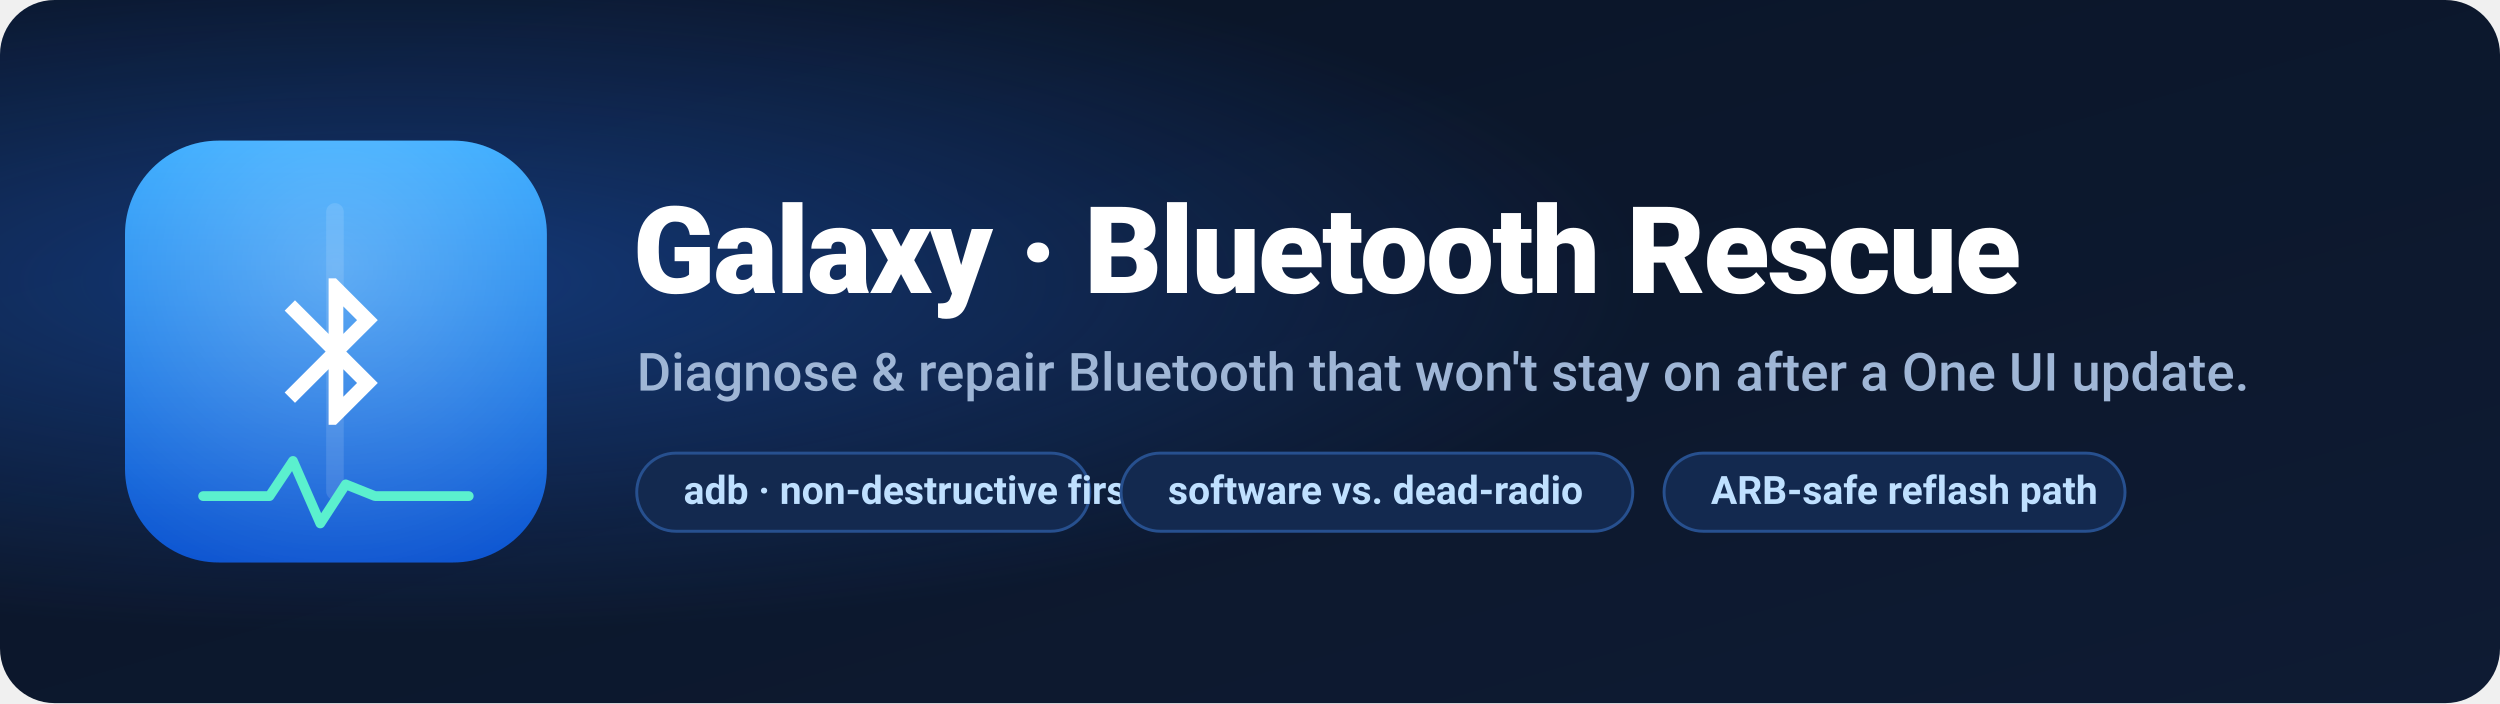
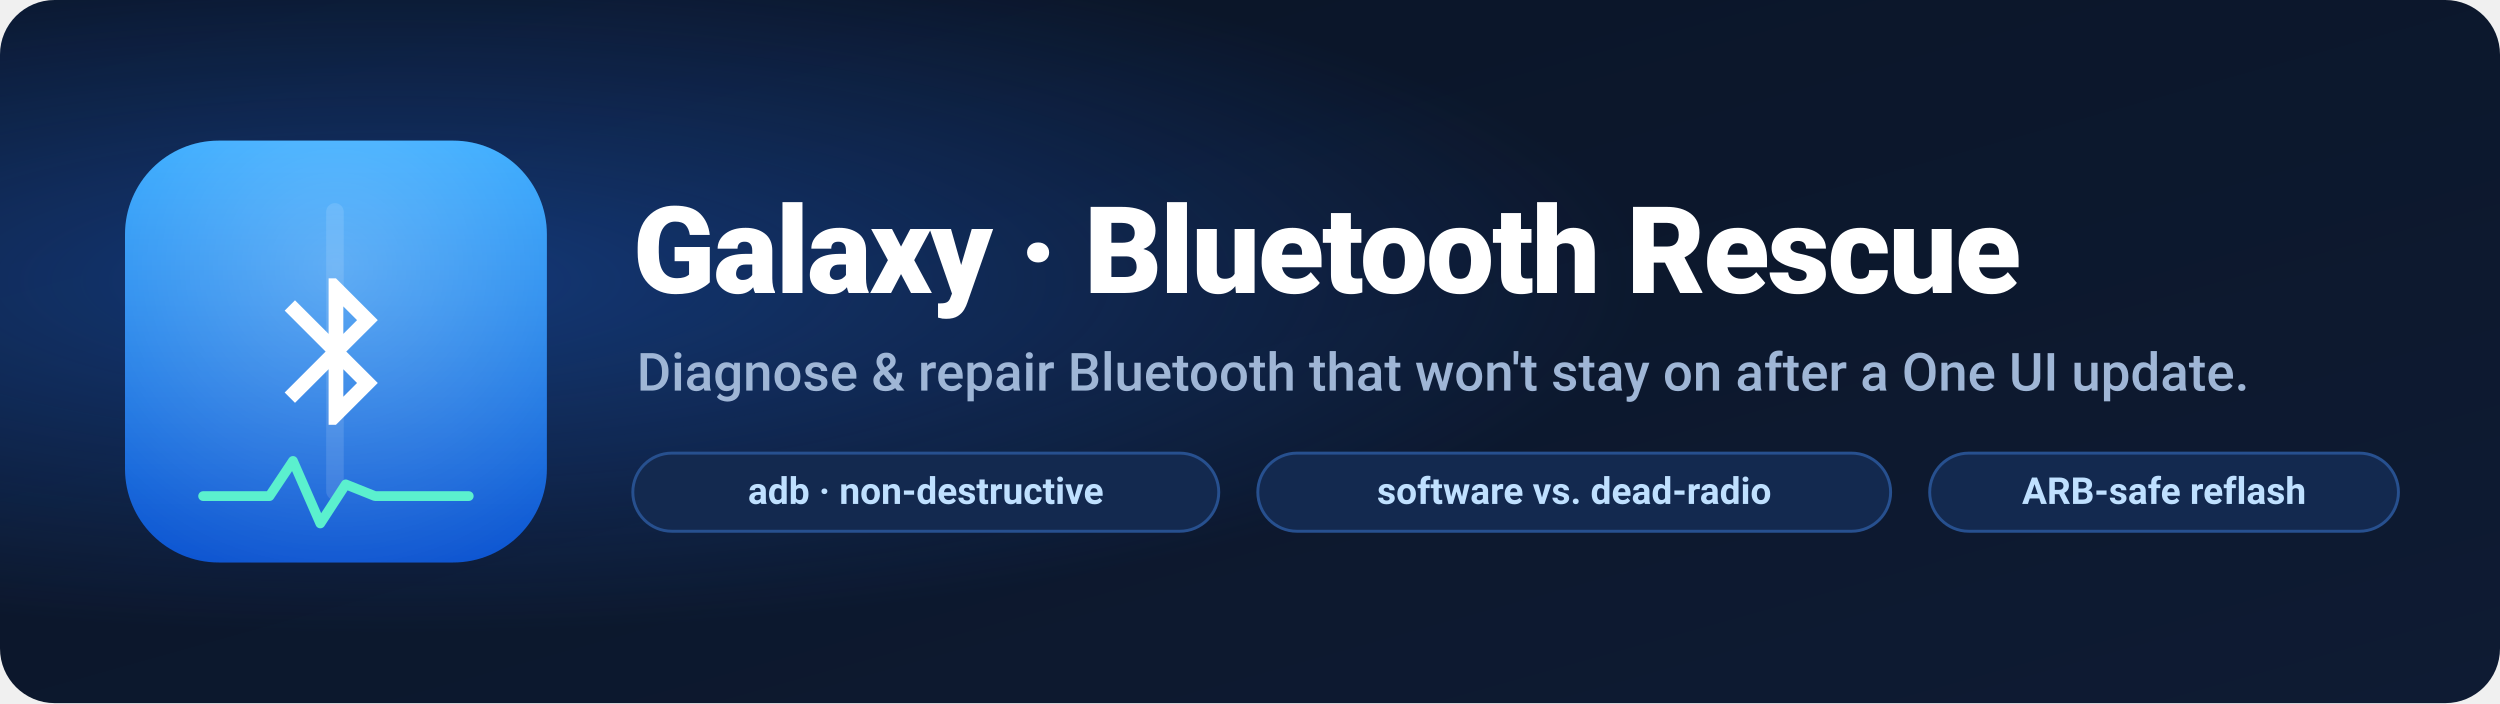
<svg xmlns="http://www.w3.org/2000/svg" viewBox="0 0 1280 360" width="1280" height="360" role="img" aria-label="Samsung Z Fold — Bluetooth Diagnostic &amp; Rescue">
  <defs>
    <linearGradient id="page" x1="0" y1="0" x2="1" y2="1">
      <stop offset="0" stop-color="#0A1426" />
      <stop offset="1" stop-color="#0E1B33" />
    </linearGradient>
    <linearGradient id="tile" x1="0" y1="0" x2="0" y2="1">
      <stop offset="0" stop-color="#2BA6FF" />
      <stop offset="1" stop-color="#0B53D0" />
    </linearGradient>
    <radialGradient id="tglow" cx="0.5" cy="0.3" r="0.8">
      <stop offset="0" stop-color="#ffffff" stop-opacity="0.28" />
      <stop offset="1" stop-color="#ffffff" stop-opacity="0" />
    </radialGradient>
    <radialGradient id="aura" cx="0.16" cy="0.4" r="0.5">
      <stop offset="0" stop-color="#1E63D8" stop-opacity="0.45" />
      <stop offset="1" stop-color="#1E63D8" stop-opacity="0" />
    </radialGradient>
  </defs>
  <rect width="1280" height="360" rx="28" fill="url(#page)" />
  <rect width="1280" height="360" rx="28" fill="url(#aura)" />
  <g transform="translate(64,72)">
    <rect width="216" height="216" rx="48" fill="url(#tile)" />
    <rect width="216" height="216" rx="48" fill="url(#tglow)" />
    <rect x="103" y="32" width="9" height="152" rx="4.5" fill="#ffffff" opacity="0.12" />
    <g transform="translate(63,63) scale(3.75)" fill="#ffffff">
      <path d="M17.71 7.71L12 2h-1v7.59L6.41 5 5 6.41 10.59 12 5 17.59 6.41 19 11 14.41V22h1l5.71-5.71-4.3-4.29 4.3-4.29zM13 5.83l1.88 1.88L13 9.59V5.83zm1.88 10.46L13 18.17v-3.76l1.88 1.88z" />
    </g>
    <polyline points="40,182 74,182 86,164 100,196 113,176 128,182 176,182" fill="none" stroke="#5BF0CE" stroke-width="5" stroke-linecap="round" stroke-linejoin="round" />
  </g>
  <g font-family="-apple-system, BlinkMacSystemFont, 'Segoe UI', Roboto, Helvetica, Arial, sans-serif">
    <text x="324" y="150" font-size="62" font-weight="800" fill="#FFFFFF" letter-spacing="-1">Galaxy · Bluetooth Rescue</text>
    <text x="326" y="200" font-size="27" font-weight="500" fill="#9FB6D6">Diagnose &amp; repair Bluetooth that won't stay on after a One UI update.</text>
-     <g font-size="20" font-weight="600">
-       <rect x="326" y="232" width="232" height="40" rx="20" fill="#13294F" stroke="#27508F" stroke-width="1.5" />
-       <text x="350" y="258" fill="#BFE0FF">adb · non-destructive first</text>
-       <rect x="574" y="232" width="262" height="40" rx="20" fill="#13294F" stroke="#27508F" stroke-width="1.5" />
-       <text x="598" y="258" fill="#BFE0FF">software vs. dead-radio</text>
-       <rect x="852" y="232" width="236" height="40" rx="20" fill="#13294F" stroke="#27508F" stroke-width="1.5" />
-       <text x="876" y="258" fill="#BFE0FF">ARB-safe reflash path</text>
+     <g font-size="19" font-weight="600" fill="#BFE0FF" text-anchor="middle">
+       <rect x="324" y="232" width="300" height="40" rx="20" fill="#13294F" stroke="#27508F" stroke-width="1.5" />
+       <text x="474" y="258">adb · non-destructive</text>
+       <rect x="644" y="232" width="324" height="40" rx="20" fill="#13294F" stroke="#27508F" stroke-width="1.5" />
+       <text x="806" y="258">software vs. dead-radio</text>
+       <rect x="988" y="232" width="240" height="40" rx="20" fill="#13294F" stroke="#27508F" stroke-width="1.5" />
+       <text x="1108" y="258">ARB-safe reflash</text>
    </g>
  </g>
</svg>
